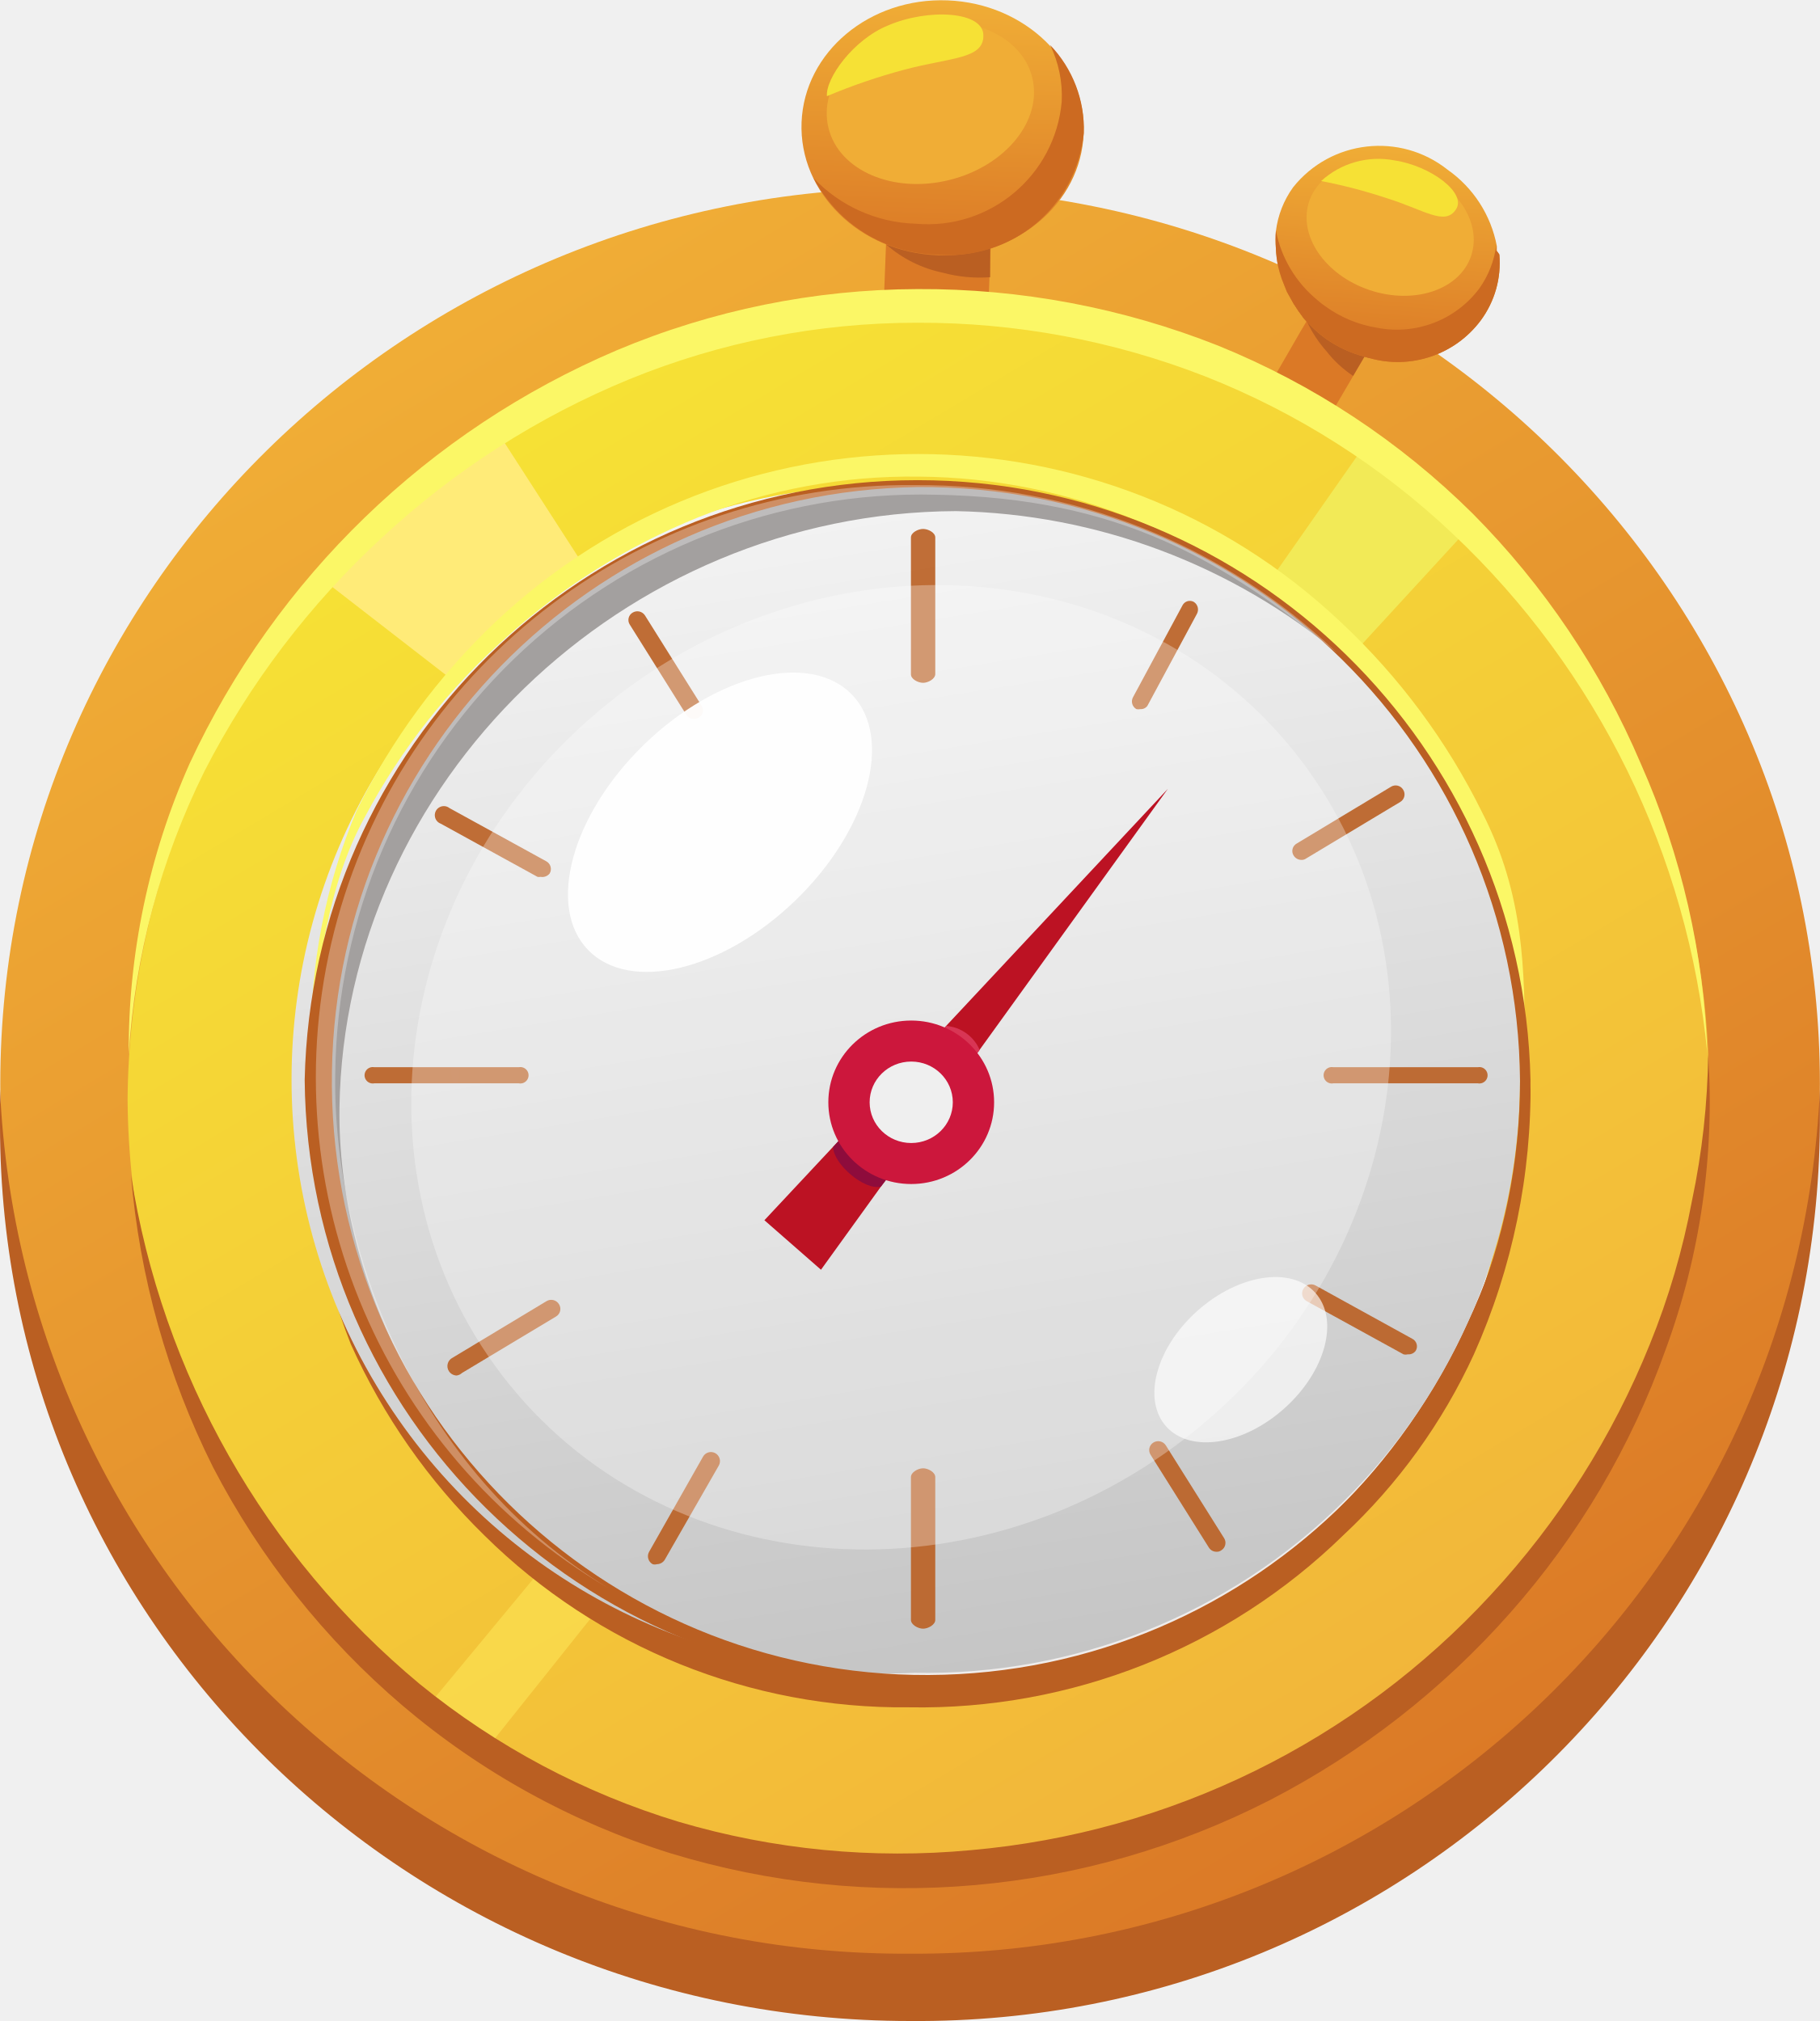
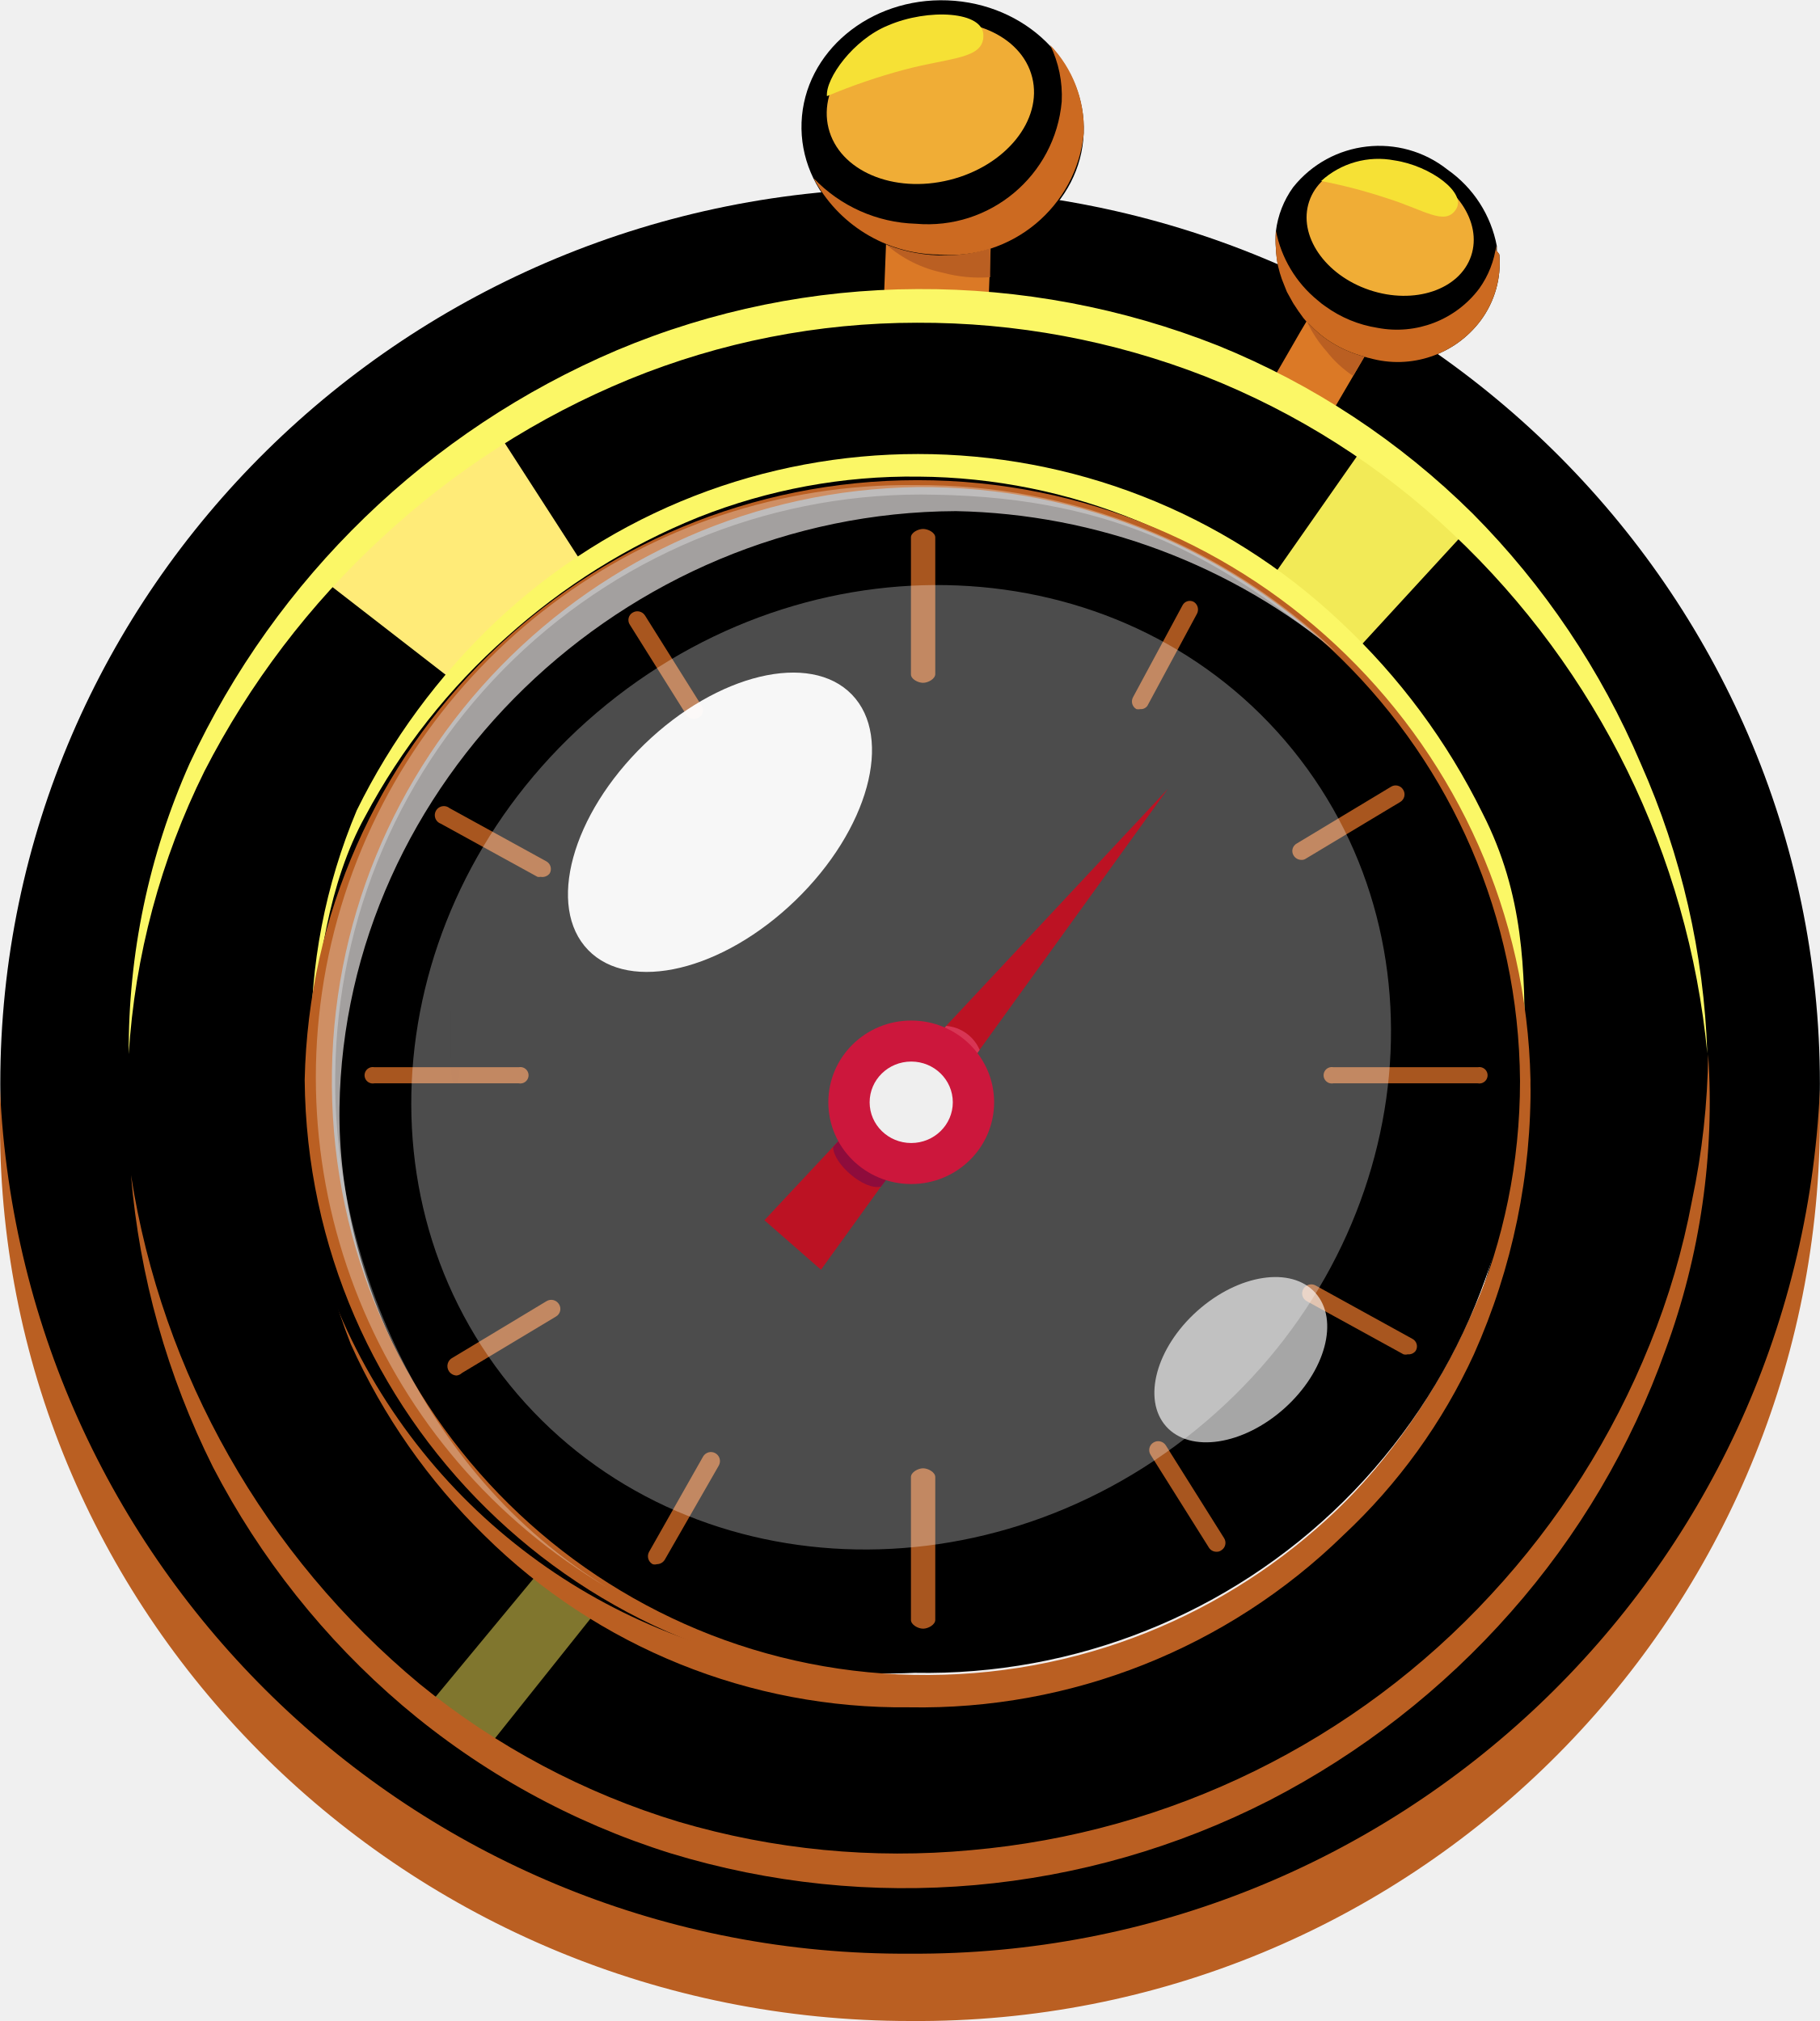
<svg xmlns="http://www.w3.org/2000/svg" xmlns:xlink="http://www.w3.org/1999/xlink" viewBox="0 0 64.33 71.45">
  <defs>
    <linearGradient id="Безымянный_градиент_104" x1="16.07" y1="11.35" x2="48.67" y2="65.97" gradientUnits="userSpaceOnUse">
-       <stop offset="0" stop-color="#f0ad36" />
-       <stop offset="1" stop-color="#db7926" />
+       <stop offset="0" stopColor="#f0ad36" />
+       <stop offset="1" stopColor="#db7926" />
    </linearGradient>
    <linearGradient id="Безымянный_градиент_104-2" x1="95.65" y1="-24.37" x2="95.65" y2="-15.35" gradientTransform="rotate(90 52.3 -38.84)" xlink:href="#Безымянный_градиент_104" />
    <linearGradient id="Безымянный_градиент_104-3" x1="173.6" y1="-47.41" x2="173.6" y2="-39.84" gradientTransform="rotate(4.48 -561.1 -1609.57)" xlink:href="#Безымянный_градиент_104" />
    <linearGradient id="Безымянный_градиент_131" x1="18.53" y1="15.38" x2="46.8" y2="62.75" gradientUnits="userSpaceOnUse">
-       <stop offset="0" stop-color="#f6e135" />
-       <stop offset="1" stop-color="#f2b53a" />
+       <stop offset="0" stopColor="#f6e135" />
+       <stop offset="1" stopColor="#f2b53a" />
    </linearGradient>
    <linearGradient id="Безымянный_градиент_5" x1="29.04" y1="17.46" x2="35.75" y2="58.91" gradientUnits="userSpaceOnUse">
-       <stop offset="0" stop-color="#f3f3f3" />
-       <stop offset="1" stop-color="#c5c5c5" />
+       <stop offset="0" stopColor="#f3f3f3" />
+       <stop offset="1" stopColor="#c5c5c5" />
    </linearGradient>
    <radialGradient id="Безымянный_градиент_374" cx="4114.92" cy="-6668.11" r="16.1" gradientTransform="matrix(.99 -.02 .03 .82 -3869.86 5571.42)" gradientUnits="userSpaceOnUse">
-       <stop offset="0" stop-color="#fff" />
-       <stop offset=".04" stop-color="#fff" stop-opacity=".94" />
-       <stop offset=".25" stop-color="#fff" stop-opacity=".66" />
-       <stop offset=".45" stop-color="#fff" stop-opacity=".42" />
-       <stop offset=".63" stop-color="#fff" stop-opacity=".24" />
-       <stop offset=".78" stop-color="#fff" stop-opacity=".11" />
-       <stop offset=".91" stop-color="#fff" stop-opacity=".03" />
-       <stop offset="1" stop-color="#fff" stop-opacity="0" />
+       <stop offset="0" stopColor="#fff" />
+       <stop offset=".04" stopColor="#fff" stop-opacity=".94" />
+       <stop offset=".25" stopColor="#fff" stop-opacity=".66" />
+       <stop offset=".45" stopColor="#fff" stop-opacity=".42" />
+       <stop offset=".63" stopColor="#fff" stop-opacity=".24" />
+       <stop offset=".78" stopColor="#fff" stop-opacity=".11" />
+       <stop offset=".91" stopColor="#fff" stop-opacity=".03" />
+       <stop offset="1" stopColor="#fff" stop-opacity="0" />
    </radialGradient>
    <style>.cls-17,.cls-2{fill:#ba5f22}.cls-3{fill:#db7926}.cls-5{fill:#cc6a21}.cls-6{fill:#f0ad36}.cls-7{fill:#f6e135}.cls-13{fill:#fbf766}.cls-17{opacity:.9}.cls-18{fill:#fff;opacity:.3}</style>
  </defs>
  <g id="Шар_2" data-name="Шар 2">
    <g id="Комментарии">
      <ellipse cx="32.17" cy="38.32" rx="32.16" ry="31.67" fill="url(#Безымянный_градиент_104)" />
      <path class="cls-2" d="M64.33 39.78a31.91 31.91 0 01-32.16 31.67C14.41 71.45 0 57.27 0 39.78v-1.26a32 32 0 0032.17 30.55 32 32 0 0032.16-30.55v1.26z" />
      <path class="cls-3" transform="rotate(2.22 33.25 10.46)" d="M31.25 7.73h3.7v5.28h-3.7z" />
      <path class="cls-2" d="M31.32 8.64a4.39 4.39 0 002 1A5 5 0 0035 9.8V8.44z" />
      <ellipse cx="33.32" cy="4.52" rx="4.51" ry="4.99" transform="rotate(-87.78 33.32 4.52)" fill="url(#Безымянный_градиент_104-2)" />
      <path class="cls-5" d="M38.31 4.71A4.78 4.78 0 0133.15 9a5.05 5.05 0 01-4.39-2.7 5.2 5.2 0 003.61 1.61 4.76 4.76 0 005.16-4.32 4.11 4.11 0 00-.41-2 4.28 4.28 0 011.19 3.12z" />
      <ellipse class="cls-6" cx="32.82" cy="3.53" rx="3.71" ry="2.81" transform="rotate(-14 33.28 3.31)" />
      <path class="cls-7" d="M34.76 1.27c0 .82-1.16.76-2.78 1.19a21 21 0 00-2.75.94c-.05-.63.93-2 2.16-2.5 1.41-.61 3.4-.51 3.37.37z" />
      <path class="cls-3" d="M48.78 11.66l-.24.41-.31.54-.49.84-.41.7-1.71 2.93-2.07-1.2 1.71-2.93.71-1.23.22-.37.01-.01.19-.32.21-.37.11-.19 2 1.17.07.03z" />
      <path class="cls-2" d="M48.72 12.16l-.31.5-.18-.05-.4.68a4 4 0 01-.94-.87 4.33 4.33 0 01-.7-1.07l-.06-.07-.06-.07-.17-.21-.21-.32.69.34 2.15 1.05z" />
      <path d="M52.34 11.33a3.66 3.66 0 01-3.93 1.33l-.18-.05A4.29 4.29 0 0146.9 12a4 4 0 01-.44-.36l-.18-.18-.08-.09-.07-.06-.06-.07-.17-.24-.2-.32-.21-.36-.1-.25a3.52 3.52 0 01-.15-.42l-.06-.23a4.66 4.66 0 01-.08-.64 4 4 0 010-.6 3.34 3.34 0 01.61-1.56A3.89 3.89 0 0151.17 6a4.26 4.26 0 011.74 2.7v.18A.86.86 0 0153 9a3.42 3.42 0 01-.66 2.33z" fill="url(#Безымянный_градиент_104-3)" />
      <path class="cls-5" d="M52.34 11.33a3.66 3.66 0 01-3.93 1.33l-.18-.05A4.29 4.29 0 0146.9 12a4 4 0 01-.44-.36l-.18-.18-.09-.08-.06-.07-.06-.07-.17-.24-.21-.32-.2-.36-.1-.25a3.52 3.52 0 01-.15-.42l-.06-.23a3.5 3.5 0 01-.08-.64 4.42 4.42 0 010-.63 4.22 4.22 0 001.48 2.47 2.47 2.47 0 00.27.21 4.27 4.27 0 001.84.76 3.64 3.64 0 003.6-1.39 3.37 3.37 0 00.6-1.53v.18A.86.86 0 0153 9a3.42 3.42 0 01-.66 2.33z" />
      <ellipse class="cls-6" cx="49.13" cy="8.09" rx="2.29" ry="3.02" transform="rotate(-71.4 49.13 8.08)" />
      <path class="cls-7" d="M51.46 7.41c-.39.59-1.13 0-2.46-.41a18.36 18.36 0 00-2.3-.6 3 3 0 012.59-.73c1.28.19 2.58 1.16 2.17 1.74z" />
      <path d="M60.41 38.46c0 15.23-12.94 28-27.9 28a27.8 27.8 0 01-28-27.58 27.8 27.8 0 0128-27.58c15.49.01 27.9 11.93 27.9 27.16z" fill="url(#Безымянный_градиент_131)" />
      <path fill="#ffeb78" d="M17.51 15.15l3.74 5.8-4.46 3.71-5.38-4.17 6.1-5.34z" />
      <path fill="#f2ea57" d="M51.88 18.71L47 24.02l-2.86-2.42 4.12-5.89 3.62 3z" />
      <path fill="#ffeb5c" opacity=".5" d="M21.41 56.55l-3.98 4.99-2.2-1.35 4.1-4.95 2.08 1.31z" />
      <path class="cls-2" d="M60.38 37.27a25.33 25.33 0 01-1.51 10.46A28.38 28.38 0 0153.4 57a29.22 29.22 0 01-8.53 6.65 28.34 28.34 0 01-21.17 1.87 27.15 27.15 0 01-9.47-5.22 28.07 28.07 0 01-6.7-8.43 28.36 28.36 0 01-2.9-10.33 29.27 29.27 0 0010.21 18A26.77 26.77 0 0024 64.41a27.46 27.46 0 0010.32 1 28.37 28.37 0 0018.38-9.03 28.94 28.94 0 005.62-8.86 26.43 26.43 0 001.49-5.08 26.49 26.49 0 00.57-5.17z" />
      <path class="cls-13" d="M4.55 37.27A24.89 24.89 0 016.7 27a29.32 29.32 0 0115.11-14.62 27.61 27.61 0 0110.62-2.16 28.44 28.44 0 0110.63 2 27.44 27.44 0 019 5.94A28.2 28.2 0 0158 27a27.46 27.46 0 012.35 10.24 29.09 29.09 0 00-9-18.37 27.33 27.33 0 00-8.74-5.56 27.76 27.76 0 00-10.2-1.9 26.87 26.87 0 00-10.17 2A29.06 29.06 0 0013.51 19a29.64 29.64 0 00-6.28 8.26 26.18 26.18 0 00-2.68 10.01z" />
      <path d="M50.41 28c5.83 10.28 3.13 23.17-7.66 29.11a21 21 0 01-28-7.72c-.15-.25 10.08 14.87 27.46 6.41 9.52-4.64 12.88-18 7.64-28.18.15.2.42.08.56.38z" fill="#efeceb" />
      <path class="cls-2" d="M54.1 38.18a23 23 0 01-2 9.7 20.42 20.42 0 01-4.61 6.39 21.42 21.42 0 01-15.36 6.09 21 21 0 01-15-6.07 22.15 22.15 0 01-4.73-6.77 20.51 20.51 0 01-1.4-8.89c.28 2.93.4 5 1.67 7.56a24.07 24.07 0 004.66 7.07 23.08 23.08 0 006.9 4.6 20.66 20.66 0 008 1.48A19.62 19.62 0 0040.15 58a23.08 23.08 0 007-4.49 22.44 22.44 0 004.7-6.69 24 24 0 002.25-8.64z" />
      <path d="M53.73 38a21 21 0 01-21.4 21.14 21 21 0 110-41.95c11.76.02 21.4 9.24 21.4 20.81z" fill="url(#Безымянный_градиент_5)" />
      <path d="M12 39.15c-.09 6.11 3.22 12.67 8.8 16.87A21.6 21.6 0 0111 37.73c.06-11.06 9.14-20 21.16-20.56a21.07 21.07 0 0115.22 6 21.78 21.78 0 00-13.59-5.1C22 18.12 12.17 27.68 12 39.15z" fill="#a3a09f" />
      <path class="cls-13" d="M11 37a20.64 20.64 0 011.61-8.35A23.42 23.42 0 0117.5 22a21.76 21.76 0 0129.9 0 23.36 23.36 0 015 6.74c1.49 2.91 1.49 5.61 1.5 8.29a20 20 0 00-2.1-7.86 22.21 22.21 0 00-4.84-6.44 23 23 0 00-6.73-4.31 20.72 20.72 0 00-7.76-1.57 20.39 20.39 0 00-7.79 1.44 23.08 23.08 0 00-6.77 4.23 22.78 22.78 0 00-5 6.34C11.61 31.2 11.2 34.25 11 37z" />
      <path class="cls-2" d="M32.44 59.52a21.53 21.53 0 01-21.67-21.34 21.67 21.67 0 0143.33 0 21.53 21.53 0 01-21.66 21.34zm0-42.3a21 21 0 1021.29 21 21.15 21.15 0 00-21.29-21z" />
      <path class="cls-17" d="M32.63 24.14c-.18 0-.43-.13-.43-.3V19c0-.17.25-.3.43-.3s.43.13.43.3v4.83c0 .17-.25.31-.43.31zM32.63 57.58c-.18 0-.43-.14-.43-.31v-5.05c0-.17.25-.31.43-.31s.43.14.43.31v5.05c0 .17-.25.31-.43.31zM52.24 38.3h-5.11a.29.29 0 110-.57h5.11a.29.29 0 110 .57zM18.34 38.3h-5.11a.29.29 0 110-.57h5.11a.29.29 0 110 .57zM24.52 25.42a.3.3 0 01-.26-.15l-2-3.19a.3.3 0 01.1-.42.32.32 0 01.44.1l2 3.19a.29.29 0 01-.1.42.34.34 0 01-.18.05zM43 54.86a.31.31 0 01-.27-.15l-2.06-3.28a.31.31 0 01.1-.43.32.32 0 01.44.1l2.06 3.28a.31.31 0 01-.1.43.26.26 0 01-.17.05zM46 30.4a.32.32 0 01-.27-.15.3.3 0 01.11-.43l3.32-2a.31.31 0 01.44.1.31.31 0 01-.1.43l-3.33 2a.26.26 0 01-.17.05zM16.14 48.63a.34.34 0 01-.27-.15A.33.33 0 0116 48l3.32-2a.32.32 0 01.44.11.31.31 0 01-.1.43l-3.33 2a.34.34 0 01-.19.09zM19.11 31a.28.28 0 01-.11 0l-3.42-1.88a.32.32 0 11.31-.55l3.42 1.88a.31.31 0 01.12.43.33.33 0 01-.32.12zM49.76 47.88a.28.28 0 01-.15 0L46.19 46a.31.31 0 01-.12-.43.32.32 0 01.44-.12l3.41 1.88a.3.3 0 01.12.43.31.31 0 01-.28.12zM40.31 25.07a.33.33 0 01-.14 0 .31.31 0 01-.12-.42l1.75-3.25a.29.29 0 01.4-.12.32.32 0 01.11.42l-1.75 3.25a.28.28 0 01-.25.12zM23.22 55.3a.26.26 0 01-.15 0 .32.32 0 01-.13-.43l1.91-3.37a.32.32 0 01.56.31l-1.91 3.33a.33.33 0 01-.28.16z" />
      <ellipse class="cls-18" cx="31.86" cy="37.73" rx="17.82" ry="16.52" transform="rotate(-39.08 31.86 37.74)" />
      <ellipse cx="43.86" cy="48.07" rx="3.54" ry="2.31" transform="rotate(-41.83 43.86 48.07)" opacity=".65" fill="#fff" />
      <ellipse cx="27.7" cy="33.63" rx="12.99" ry="9.8" transform="rotate(-39.05 27.7 33.63)" opacity=".6" fill="url(#Безымянный_градиент_374)" />
      <ellipse cx="25.45" cy="29.07" rx="6.49" ry="3.84" transform="rotate(-44.08 25.45 29.07)" opacity=".95" fill="#fff" />
      <path class="cls-18" d="M11.85 38c-.09 6.11 2.83 14 9.66 18.15a20.94 20.94 0 0110.82-39 21.36 21.36 0 0114.93 5.93c-4-3.24-7.63-5.48-14.2-5.59A20.7 20.7 0 0011.85 38z" />
      <path fill="#bc1223" d="M41.28 27.89L27.02 43.14l2 1.75 12.26-17z" />
      <path d="M29.65 40.33l-.2.22c0 .59 1.1 1.55 1.69 1.4l.21-.27z" fill="#8e0c3c" />
      <path d="M34.41 37.41l.22-.29a1.41 1.41 0 00-1.18-.85l-.35.37z" fill="#d83554" />
      <ellipse cx="32.21" cy="38.97" rx="2.93" ry="2.89" fill="#cc173c" />
      <ellipse cx="32.21" cy="38.97" rx="1.47" ry="1.44" fill="#efefef" />
    </g>
  </g>
</svg>
